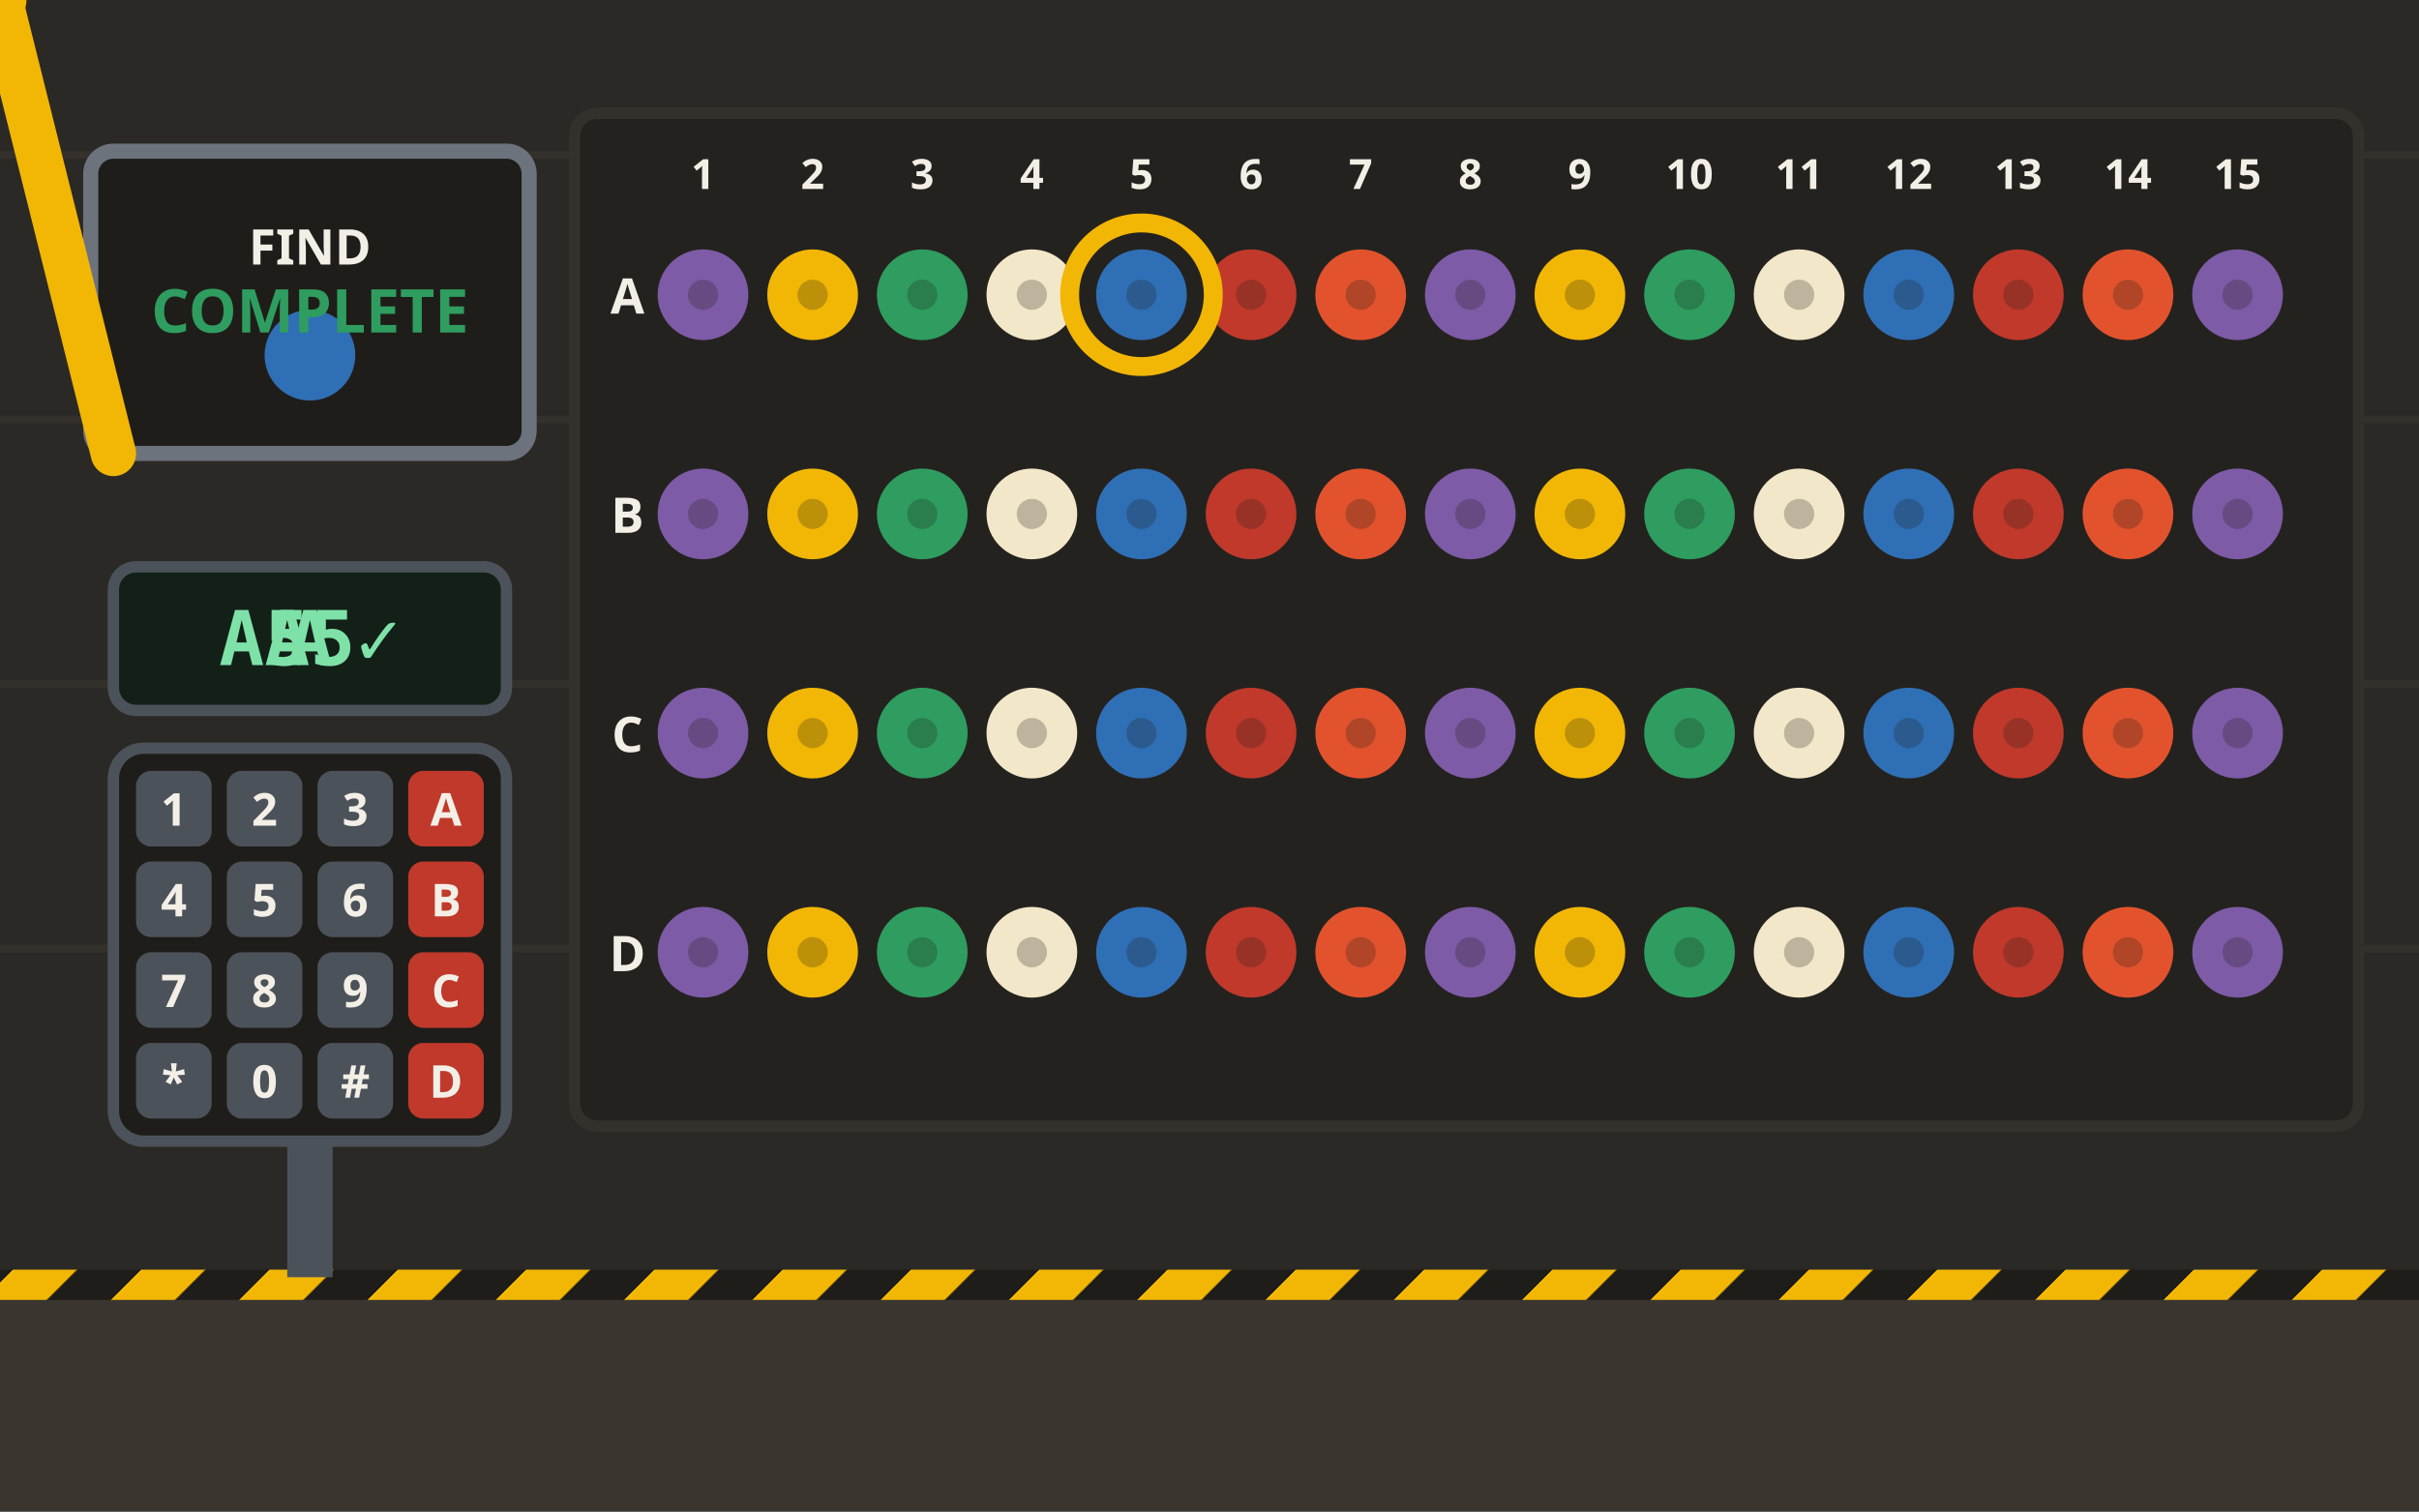
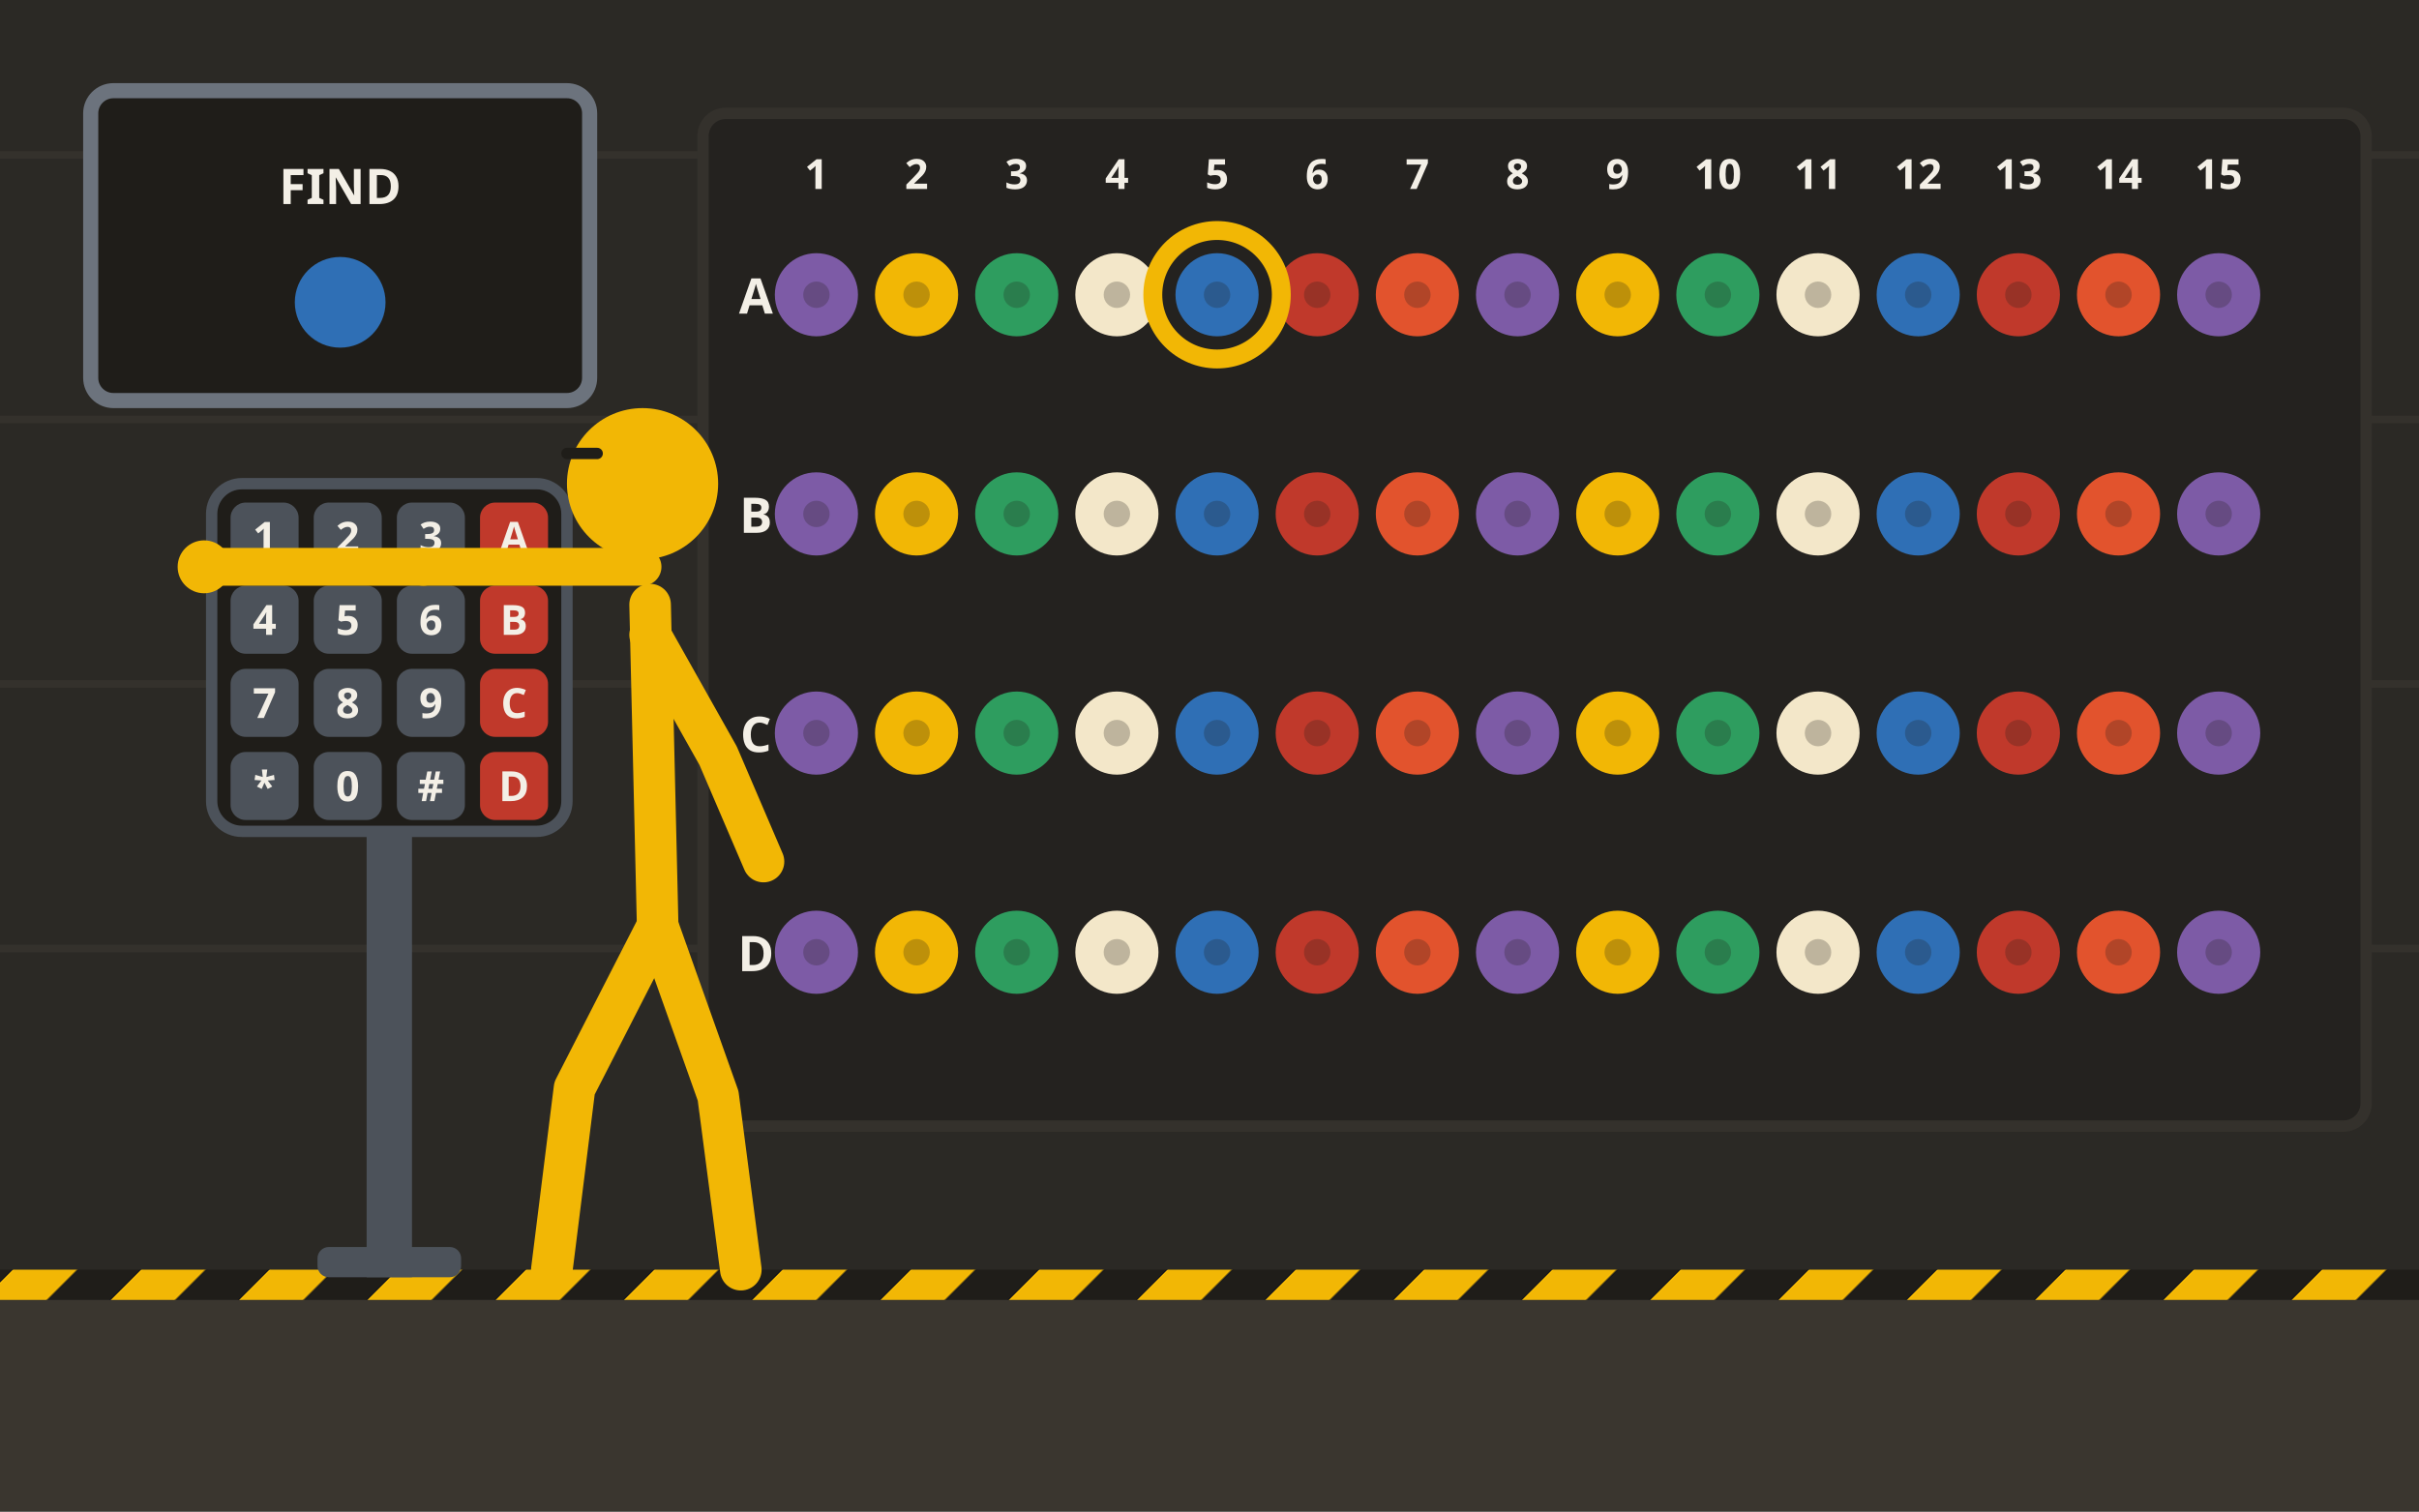
<svg xmlns="http://www.w3.org/2000/svg" viewBox="0 0 640 400" role="img" aria-labelledby="t">
  <style>
.a{animation-duration:6s;animation-iteration-count:infinite;animation-timing-function:linear}
.stride,.stride2{animation:stride .6s ease-in-out infinite alternate;transform-origin:-2px 245px}
.stride2{animation-delay:-.6s}
@keyframes stride{from{transform:rotate(-16deg)}to{transform:rotate(16deg)}}
.label{font:700 13px system-ui,sans-serif;fill:#f3efe6}
- .pulse{animation-name:pulse;animation-timing-function:steps(1,end);}@keyframes pulse{0%{opacity:0}8%{opacity:1}92%{opacity:0}100%{opacity:0}}.ring{animation-name:ring;animation-timing-function:ease-in-out;transform-origin:302px 78px;}@keyframes ring{0%{transform:scale(1)}50%{transform:scale(1.25)}100%{transform:scale(1)}}.k0{animation-name:k0;animation-timing-function:steps(1,end);}@keyframes k0{0%{opacity:0}22%{opacity:0.85}26%{opacity:0}100%{opacity:0}}.k1{animation-name:k1;animation-timing-function:steps(1,end);}@keyframes k1{0%{opacity:0}36%{opacity:0.85}40%{opacity:0}100%{opacity:0}}.k2{animation-name:k2;animation-timing-function:steps(1,end);}@keyframes k2{0%{opacity:0}50%{opacity:0.85}54%{opacity:0}100%{opacity:0}}.finger{animation-name:finger;animation-timing-function:ease-in-out;}@keyframes finger{0%{transform:translate(180px,360px)}17%{transform:translate(120px,216px)}22%{transform:translate(118px,214px)}26%{transform:translate(120px,216px)}31%{transform:translate(72px,240px)}36%{transform:translate(70px,238px)}40%{transform:translate(72px,240px)}45%{transform:translate(48px,288px)}50%{transform:translate(46px,286px)}54%{transform:translate(48px,288px)}62%{transform:translate(180px,360px)}100%{transform:translate(180px,360px)}}.t1{animation-name:t1;animation-timing-function:steps(1,end);}@keyframes t1{0%{opacity:0}24%{opacity:1}38%{opacity:0}100%{opacity:0}}.t2{animation-name:t2;animation-timing-function:steps(1,end);}@keyframes t2{0%{opacity:0}38%{opacity:1}52%{opacity:0}100%{opacity:0}}.ok{animation-name:ok;animation-timing-function:steps(1,end);}@keyframes ok{0%{opacity:0}52%{opacity:1}96%{opacity:0}100%{opacity:0}}.find{animation-name:find;animation-timing-function:steps(1,end);}@keyframes find{0%{opacity:0}0%{opacity:1}52%{opacity:0}100%{opacity:0}}
+ .pulse{animation-name:pulse;animation-timing-function:steps(1,end);}@keyframes pulse{0%{opacity:0}8%{opacity:1}92%{opacity:0}100%{opacity:0}}.ring{animation-name:ring;animation-timing-function:ease-in-out;transform-origin:322px 78px;}@keyframes ring{0%{transform:scale(1)}50%{transform:scale(1.25)}100%{transform:scale(1)}}.k0{animation-name:k0;animation-timing-function:steps(1,end);}@keyframes k0{0%{opacity:0}22%{opacity:0.85}26%{opacity:0}100%{opacity:0}}.k1{animation-name:k1;animation-timing-function:steps(1,end);}@keyframes k1{0%{opacity:0}36%{opacity:0.85}40%{opacity:0}100%{opacity:0}}.k2{animation-name:k2;animation-timing-function:steps(1,end);}@keyframes k2{0%{opacity:0}50%{opacity:0.85}54%{opacity:0}100%{opacity:0}}.typingu{animation-name:typingu;animation-timing-function:ease-in-out;transform-origin:2px 150px;}@keyframes typingu{0%{transform:rotate(125.18deg)}17%{transform:rotate(44.11deg)}22%{transform:rotate(59.24deg)}26%{transform:rotate(44.11deg)}31%{transform:rotate(56.24deg)}36%{transform:rotate(57.08deg)}40%{transform:rotate(56.24deg)}45%{transform:rotate(51.4deg)}50%{transform:rotate(35.44deg)}54%{transform:rotate(51.4deg)}62%{transform:rotate(125.18deg)}100%{transform:rotate(125.18deg)}}.typingf{animation-name:typingf;animation-timing-function:ease-in-out;transform-origin:60px 150px;}@keyframes typingf{0%{transform:rotate(-102.25deg)}17%{transform:rotate(-147.72deg)}22%{transform:rotate(-144.95deg)}26%{transform:rotate(-147.72deg)}31%{transform:rotate(-102.95deg)}36%{transform:rotate(-93.82deg)}40%{transform:rotate(-102.95deg)}45%{transform:rotate(-46.77deg)}50%{transform:rotate(-10.64deg)}54%{transform:rotate(-46.77deg)}62%{transform:rotate(-102.25deg)}100%{transform:rotate(-102.25deg)}}.find{animation-name:find;animation-timing-function:steps(1,end);}@keyframes find{0%{opacity:0}0%{opacity:1}24%{opacity:0}100%{opacity:0}}.t1{animation-name:t1;animation-timing-function:steps(1,end);}@keyframes t1{0%{opacity:0}24%{opacity:1}38%{opacity:0}100%{opacity:0}}.t2{animation-name:t2;animation-timing-function:steps(1,end);}@keyframes t2{0%{opacity:0}38%{opacity:1}52%{opacity:0}100%{opacity:0}}.ok{animation-name:ok;animation-timing-function:steps(1,end);}@keyframes ok{0%{opacity:0}52%{opacity:1}96%{opacity:0}100%{opacity:0}}
@media (prefers-reduced-motion: reduce){*{animation:none!important}}
</style>
  <defs>
    <pattern id="hazard" width="24" height="24" patternUnits="userSpaceOnUse" patternTransform="rotate(45)">
      <rect width="24" height="24" fill="#1f1d19" />
      <rect width="12" height="24" fill="#f2b705" />
    </pattern>
  </defs>
  <rect width="640" height="400" fill="#2b2925" />
  <g fill="#34312c">
    <rect y="40" width="640" height="2" />
    <rect y="110" width="640" height="2" />
    <rect y="180" width="640" height="2" />
    <rect y="250" width="640" height="2" />
  </g>
  <rect y="340" width="640" height="60" fill="#3a362f" />
  <rect y="336" width="640" height="8" fill="url(#hazard)" />
-   <rect x="152" y="30" width="472" height="268" rx="6" fill="#24221f" stroke="#34312c" stroke-width="3" />
-   <text class="label" x="166" y="83" text-anchor="middle">A</text>
-   <circle cx="186" cy="78" r="12" fill="#7d5ba6" />
-   <circle cx="186" cy="78" r="4" fill="#1f1d19" opacity=".25" />
-   <circle cx="215" cy="78" r="12" fill="#f2b705" />
-   <circle cx="215" cy="78" r="4" fill="#1f1d19" opacity=".25" />
-   <circle cx="244" cy="78" r="12" fill="#2e9d5f" />
-   <circle cx="244" cy="78" r="4" fill="#1f1d19" opacity=".25" />
-   <circle cx="273" cy="78" r="12" fill="#f3e7c9" />
-   <circle cx="273" cy="78" r="4" fill="#1f1d19" opacity=".25" />
-   <circle cx="302" cy="78" r="12" fill="#2f6fb5" />
-   <circle cx="302" cy="78" r="4" fill="#1f1d19" opacity=".25" />
-   <circle cx="331" cy="78" r="12" fill="#c0392b" />
-   <circle cx="331" cy="78" r="4" fill="#1f1d19" opacity=".25" />
-   <circle cx="360" cy="78" r="12" fill="#e2532d" />
-   <circle cx="360" cy="78" r="4" fill="#1f1d19" opacity=".25" />
-   <circle cx="389" cy="78" r="12" fill="#7d5ba6" />
-   <circle cx="389" cy="78" r="4" fill="#1f1d19" opacity=".25" />
-   <circle cx="418" cy="78" r="12" fill="#f2b705" />
-   <circle cx="418" cy="78" r="4" fill="#1f1d19" opacity=".25" />
-   <circle cx="447" cy="78" r="12" fill="#2e9d5f" />
-   <circle cx="447" cy="78" r="4" fill="#1f1d19" opacity=".25" />
-   <circle cx="476" cy="78" r="12" fill="#f3e7c9" />
-   <circle cx="476" cy="78" r="4" fill="#1f1d19" opacity=".25" />
-   <circle cx="505" cy="78" r="12" fill="#2f6fb5" />
-   <circle cx="505" cy="78" r="4" fill="#1f1d19" opacity=".25" />
-   <circle cx="534" cy="78" r="12" fill="#c0392b" />
-   <circle cx="534" cy="78" r="4" fill="#1f1d19" opacity=".25" />
-   <circle cx="563" cy="78" r="12" fill="#e2532d" />
-   <circle cx="563" cy="78" r="4" fill="#1f1d19" opacity=".25" />
-   <circle cx="592" cy="78" r="12" fill="#7d5ba6" />
-   <circle cx="592" cy="78" r="4" fill="#1f1d19" opacity=".25" />
-   <text class="label" x="166" y="141" text-anchor="middle">B</text>
-   <circle cx="186" cy="136" r="12" fill="#7d5ba6" />
-   <circle cx="186" cy="136" r="4" fill="#1f1d19" opacity=".25" />
-   <circle cx="215" cy="136" r="12" fill="#f2b705" />
-   <circle cx="215" cy="136" r="4" fill="#1f1d19" opacity=".25" />
-   <circle cx="244" cy="136" r="12" fill="#2e9d5f" />
-   <circle cx="244" cy="136" r="4" fill="#1f1d19" opacity=".25" />
-   <circle cx="273" cy="136" r="12" fill="#f3e7c9" />
-   <circle cx="273" cy="136" r="4" fill="#1f1d19" opacity=".25" />
-   <circle cx="302" cy="136" r="12" fill="#2f6fb5" />
-   <circle cx="302" cy="136" r="4" fill="#1f1d19" opacity=".25" />
-   <circle cx="331" cy="136" r="12" fill="#c0392b" />
-   <circle cx="331" cy="136" r="4" fill="#1f1d19" opacity=".25" />
-   <circle cx="360" cy="136" r="12" fill="#e2532d" />
-   <circle cx="360" cy="136" r="4" fill="#1f1d19" opacity=".25" />
-   <circle cx="389" cy="136" r="12" fill="#7d5ba6" />
-   <circle cx="389" cy="136" r="4" fill="#1f1d19" opacity=".25" />
-   <circle cx="418" cy="136" r="12" fill="#f2b705" />
-   <circle cx="418" cy="136" r="4" fill="#1f1d19" opacity=".25" />
-   <circle cx="447" cy="136" r="12" fill="#2e9d5f" />
-   <circle cx="447" cy="136" r="4" fill="#1f1d19" opacity=".25" />
-   <circle cx="476" cy="136" r="12" fill="#f3e7c9" />
-   <circle cx="476" cy="136" r="4" fill="#1f1d19" opacity=".25" />
-   <circle cx="505" cy="136" r="12" fill="#2f6fb5" />
-   <circle cx="505" cy="136" r="4" fill="#1f1d19" opacity=".25" />
-   <circle cx="534" cy="136" r="12" fill="#c0392b" />
-   <circle cx="534" cy="136" r="4" fill="#1f1d19" opacity=".25" />
-   <circle cx="563" cy="136" r="12" fill="#e2532d" />
-   <circle cx="563" cy="136" r="4" fill="#1f1d19" opacity=".25" />
-   <circle cx="592" cy="136" r="12" fill="#7d5ba6" />
-   <circle cx="592" cy="136" r="4" fill="#1f1d19" opacity=".25" />
-   <text class="label" x="166" y="199" text-anchor="middle">C</text>
-   <circle cx="186" cy="194" r="12" fill="#7d5ba6" />
-   <circle cx="186" cy="194" r="4" fill="#1f1d19" opacity=".25" />
-   <circle cx="215" cy="194" r="12" fill="#f2b705" />
-   <circle cx="215" cy="194" r="4" fill="#1f1d19" opacity=".25" />
-   <circle cx="244" cy="194" r="12" fill="#2e9d5f" />
-   <circle cx="244" cy="194" r="4" fill="#1f1d19" opacity=".25" />
-   <circle cx="273" cy="194" r="12" fill="#f3e7c9" />
-   <circle cx="273" cy="194" r="4" fill="#1f1d19" opacity=".25" />
-   <circle cx="302" cy="194" r="12" fill="#2f6fb5" />
-   <circle cx="302" cy="194" r="4" fill="#1f1d19" opacity=".25" />
-   <circle cx="331" cy="194" r="12" fill="#c0392b" />
-   <circle cx="331" cy="194" r="4" fill="#1f1d19" opacity=".25" />
-   <circle cx="360" cy="194" r="12" fill="#e2532d" />
-   <circle cx="360" cy="194" r="4" fill="#1f1d19" opacity=".25" />
-   <circle cx="389" cy="194" r="12" fill="#7d5ba6" />
-   <circle cx="389" cy="194" r="4" fill="#1f1d19" opacity=".25" />
-   <circle cx="418" cy="194" r="12" fill="#f2b705" />
-   <circle cx="418" cy="194" r="4" fill="#1f1d19" opacity=".25" />
-   <circle cx="447" cy="194" r="12" fill="#2e9d5f" />
-   <circle cx="447" cy="194" r="4" fill="#1f1d19" opacity=".25" />
-   <circle cx="476" cy="194" r="12" fill="#f3e7c9" />
-   <circle cx="476" cy="194" r="4" fill="#1f1d19" opacity=".25" />
-   <circle cx="505" cy="194" r="12" fill="#2f6fb5" />
-   <circle cx="505" cy="194" r="4" fill="#1f1d19" opacity=".25" />
-   <circle cx="534" cy="194" r="12" fill="#c0392b" />
-   <circle cx="534" cy="194" r="4" fill="#1f1d19" opacity=".25" />
-   <circle cx="563" cy="194" r="12" fill="#e2532d" />
-   <circle cx="563" cy="194" r="4" fill="#1f1d19" opacity=".25" />
-   <circle cx="592" cy="194" r="12" fill="#7d5ba6" />
-   <circle cx="592" cy="194" r="4" fill="#1f1d19" opacity=".25" />
-   <text class="label" x="166" y="257" text-anchor="middle">D</text>
-   <circle cx="186" cy="252" r="12" fill="#7d5ba6" />
-   <circle cx="186" cy="252" r="4" fill="#1f1d19" opacity=".25" />
-   <circle cx="215" cy="252" r="12" fill="#f2b705" />
-   <circle cx="215" cy="252" r="4" fill="#1f1d19" opacity=".25" />
-   <circle cx="244" cy="252" r="12" fill="#2e9d5f" />
-   <circle cx="244" cy="252" r="4" fill="#1f1d19" opacity=".25" />
-   <circle cx="273" cy="252" r="12" fill="#f3e7c9" />
-   <circle cx="273" cy="252" r="4" fill="#1f1d19" opacity=".25" />
-   <circle cx="302" cy="252" r="12" fill="#2f6fb5" />
-   <circle cx="302" cy="252" r="4" fill="#1f1d19" opacity=".25" />
-   <circle cx="331" cy="252" r="12" fill="#c0392b" />
-   <circle cx="331" cy="252" r="4" fill="#1f1d19" opacity=".25" />
-   <circle cx="360" cy="252" r="12" fill="#e2532d" />
-   <circle cx="360" cy="252" r="4" fill="#1f1d19" opacity=".25" />
-   <circle cx="389" cy="252" r="12" fill="#7d5ba6" />
-   <circle cx="389" cy="252" r="4" fill="#1f1d19" opacity=".25" />
-   <circle cx="418" cy="252" r="12" fill="#f2b705" />
-   <circle cx="418" cy="252" r="4" fill="#1f1d19" opacity=".25" />
-   <circle cx="447" cy="252" r="12" fill="#2e9d5f" />
-   <circle cx="447" cy="252" r="4" fill="#1f1d19" opacity=".25" />
-   <circle cx="476" cy="252" r="12" fill="#f3e7c9" />
-   <circle cx="476" cy="252" r="4" fill="#1f1d19" opacity=".25" />
-   <circle cx="505" cy="252" r="12" fill="#2f6fb5" />
-   <circle cx="505" cy="252" r="4" fill="#1f1d19" opacity=".25" />
-   <circle cx="534" cy="252" r="12" fill="#c0392b" />
-   <circle cx="534" cy="252" r="4" fill="#1f1d19" opacity=".25" />
-   <circle cx="563" cy="252" r="12" fill="#e2532d" />
-   <circle cx="563" cy="252" r="4" fill="#1f1d19" opacity=".25" />
-   <circle cx="592" cy="252" r="12" fill="#7d5ba6" />
-   <circle cx="592" cy="252" r="4" fill="#1f1d19" opacity=".25" />
-   <text class="label" x="186" y="50" text-anchor="middle" style="font-size:11px">1</text>
-   <text class="label" x="215" y="50" text-anchor="middle" style="font-size:11px">2</text>
-   <text class="label" x="244" y="50" text-anchor="middle" style="font-size:11px">3</text>
-   <text class="label" x="273" y="50" text-anchor="middle" style="font-size:11px">4</text>
-   <text class="label" x="302" y="50" text-anchor="middle" style="font-size:11px">5</text>
-   <text class="label" x="331" y="50" text-anchor="middle" style="font-size:11px">6</text>
-   <text class="label" x="360" y="50" text-anchor="middle" style="font-size:11px">7</text>
-   <text class="label" x="389" y="50" text-anchor="middle" style="font-size:11px">8</text>
-   <text class="label" x="418" y="50" text-anchor="middle" style="font-size:11px">9</text>
-   <text class="label" x="447" y="50" text-anchor="middle" style="font-size:11px">10</text>
-   <text class="label" x="476" y="50" text-anchor="middle" style="font-size:11px">11</text>
-   <text class="label" x="505" y="50" text-anchor="middle" style="font-size:11px">12</text>
+   <rect x="186" y="30" width="440" height="268" rx="6" fill="#24221f" stroke="#34312c" stroke-width="3" />
+   <text class="label" x="200" y="83" text-anchor="middle">A</text>
+   <circle cx="216" cy="78" r="11" fill="#7d5ba6" />
+   <circle cx="216" cy="78" r="3.5" fill="#1f1d19" opacity=".25" />
+   <circle cx="242.5" cy="78" r="11" fill="#f2b705" />
+   <circle cx="242.5" cy="78" r="3.5" fill="#1f1d19" opacity=".25" />
+   <circle cx="269" cy="78" r="11" fill="#2e9d5f" />
+   <circle cx="269" cy="78" r="3.5" fill="#1f1d19" opacity=".25" />
+   <circle cx="295.5" cy="78" r="11" fill="#f3e7c9" />
+   <circle cx="295.5" cy="78" r="3.5" fill="#1f1d19" opacity=".25" />
+   <circle cx="322" cy="78" r="11" fill="#2f6fb5" />
+   <circle cx="322" cy="78" r="3.5" fill="#1f1d19" opacity=".25" />
+   <circle cx="348.5" cy="78" r="11" fill="#c0392b" />
+   <circle cx="348.5" cy="78" r="3.5" fill="#1f1d19" opacity=".25" />
+   <circle cx="375" cy="78" r="11" fill="#e2532d" />
+   <circle cx="375" cy="78" r="3.5" fill="#1f1d19" opacity=".25" />
+   <circle cx="401.5" cy="78" r="11" fill="#7d5ba6" />
+   <circle cx="401.5" cy="78" r="3.5" fill="#1f1d19" opacity=".25" />
+   <circle cx="428" cy="78" r="11" fill="#f2b705" />
+   <circle cx="428" cy="78" r="3.5" fill="#1f1d19" opacity=".25" />
+   <circle cx="454.5" cy="78" r="11" fill="#2e9d5f" />
+   <circle cx="454.5" cy="78" r="3.5" fill="#1f1d19" opacity=".25" />
+   <circle cx="481" cy="78" r="11" fill="#f3e7c9" />
+   <circle cx="481" cy="78" r="3.5" fill="#1f1d19" opacity=".25" />
+   <circle cx="507.5" cy="78" r="11" fill="#2f6fb5" />
+   <circle cx="507.5" cy="78" r="3.5" fill="#1f1d19" opacity=".25" />
+   <circle cx="534" cy="78" r="11" fill="#c0392b" />
+   <circle cx="534" cy="78" r="3.5" fill="#1f1d19" opacity=".25" />
+   <circle cx="560.5" cy="78" r="11" fill="#e2532d" />
+   <circle cx="560.5" cy="78" r="3.5" fill="#1f1d19" opacity=".25" />
+   <circle cx="587" cy="78" r="11" fill="#7d5ba6" />
+   <circle cx="587" cy="78" r="3.5" fill="#1f1d19" opacity=".25" />
+   <text class="label" x="200" y="141" text-anchor="middle">B</text>
+   <circle cx="216" cy="136" r="11" fill="#7d5ba6" />
+   <circle cx="216" cy="136" r="3.5" fill="#1f1d19" opacity=".25" />
+   <circle cx="242.5" cy="136" r="11" fill="#f2b705" />
+   <circle cx="242.5" cy="136" r="3.5" fill="#1f1d19" opacity=".25" />
+   <circle cx="269" cy="136" r="11" fill="#2e9d5f" />
+   <circle cx="269" cy="136" r="3.5" fill="#1f1d19" opacity=".25" />
+   <circle cx="295.5" cy="136" r="11" fill="#f3e7c9" />
+   <circle cx="295.5" cy="136" r="3.5" fill="#1f1d19" opacity=".25" />
+   <circle cx="322" cy="136" r="11" fill="#2f6fb5" />
+   <circle cx="322" cy="136" r="3.5" fill="#1f1d19" opacity=".25" />
+   <circle cx="348.5" cy="136" r="11" fill="#c0392b" />
+   <circle cx="348.5" cy="136" r="3.5" fill="#1f1d19" opacity=".25" />
+   <circle cx="375" cy="136" r="11" fill="#e2532d" />
+   <circle cx="375" cy="136" r="3.5" fill="#1f1d19" opacity=".25" />
+   <circle cx="401.5" cy="136" r="11" fill="#7d5ba6" />
+   <circle cx="401.5" cy="136" r="3.5" fill="#1f1d19" opacity=".25" />
+   <circle cx="428" cy="136" r="11" fill="#f2b705" />
+   <circle cx="428" cy="136" r="3.5" fill="#1f1d19" opacity=".25" />
+   <circle cx="454.5" cy="136" r="11" fill="#2e9d5f" />
+   <circle cx="454.5" cy="136" r="3.5" fill="#1f1d19" opacity=".25" />
+   <circle cx="481" cy="136" r="11" fill="#f3e7c9" />
+   <circle cx="481" cy="136" r="3.5" fill="#1f1d19" opacity=".25" />
+   <circle cx="507.5" cy="136" r="11" fill="#2f6fb5" />
+   <circle cx="507.5" cy="136" r="3.5" fill="#1f1d19" opacity=".25" />
+   <circle cx="534" cy="136" r="11" fill="#c0392b" />
+   <circle cx="534" cy="136" r="3.5" fill="#1f1d19" opacity=".25" />
+   <circle cx="560.5" cy="136" r="11" fill="#e2532d" />
+   <circle cx="560.5" cy="136" r="3.5" fill="#1f1d19" opacity=".25" />
+   <circle cx="587" cy="136" r="11" fill="#7d5ba6" />
+   <circle cx="587" cy="136" r="3.5" fill="#1f1d19" opacity=".25" />
+   <text class="label" x="200" y="199" text-anchor="middle">C</text>
+   <circle cx="216" cy="194" r="11" fill="#7d5ba6" />
+   <circle cx="216" cy="194" r="3.5" fill="#1f1d19" opacity=".25" />
+   <circle cx="242.5" cy="194" r="11" fill="#f2b705" />
+   <circle cx="242.5" cy="194" r="3.5" fill="#1f1d19" opacity=".25" />
+   <circle cx="269" cy="194" r="11" fill="#2e9d5f" />
+   <circle cx="269" cy="194" r="3.5" fill="#1f1d19" opacity=".25" />
+   <circle cx="295.5" cy="194" r="11" fill="#f3e7c9" />
+   <circle cx="295.5" cy="194" r="3.5" fill="#1f1d19" opacity=".25" />
+   <circle cx="322" cy="194" r="11" fill="#2f6fb5" />
+   <circle cx="322" cy="194" r="3.5" fill="#1f1d19" opacity=".25" />
+   <circle cx="348.5" cy="194" r="11" fill="#c0392b" />
+   <circle cx="348.5" cy="194" r="3.5" fill="#1f1d19" opacity=".25" />
+   <circle cx="375" cy="194" r="11" fill="#e2532d" />
+   <circle cx="375" cy="194" r="3.5" fill="#1f1d19" opacity=".25" />
+   <circle cx="401.5" cy="194" r="11" fill="#7d5ba6" />
+   <circle cx="401.5" cy="194" r="3.5" fill="#1f1d19" opacity=".25" />
+   <circle cx="428" cy="194" r="11" fill="#f2b705" />
+   <circle cx="428" cy="194" r="3.5" fill="#1f1d19" opacity=".25" />
+   <circle cx="454.5" cy="194" r="11" fill="#2e9d5f" />
+   <circle cx="454.5" cy="194" r="3.5" fill="#1f1d19" opacity=".25" />
+   <circle cx="481" cy="194" r="11" fill="#f3e7c9" />
+   <circle cx="481" cy="194" r="3.5" fill="#1f1d19" opacity=".25" />
+   <circle cx="507.5" cy="194" r="11" fill="#2f6fb5" />
+   <circle cx="507.5" cy="194" r="3.5" fill="#1f1d19" opacity=".25" />
+   <circle cx="534" cy="194" r="11" fill="#c0392b" />
+   <circle cx="534" cy="194" r="3.5" fill="#1f1d19" opacity=".25" />
+   <circle cx="560.5" cy="194" r="11" fill="#e2532d" />
+   <circle cx="560.5" cy="194" r="3.5" fill="#1f1d19" opacity=".25" />
+   <circle cx="587" cy="194" r="11" fill="#7d5ba6" />
+   <circle cx="587" cy="194" r="3.5" fill="#1f1d19" opacity=".25" />
+   <text class="label" x="200" y="257" text-anchor="middle">D</text>
+   <circle cx="216" cy="252" r="11" fill="#7d5ba6" />
+   <circle cx="216" cy="252" r="3.5" fill="#1f1d19" opacity=".25" />
+   <circle cx="242.5" cy="252" r="11" fill="#f2b705" />
+   <circle cx="242.5" cy="252" r="3.5" fill="#1f1d19" opacity=".25" />
+   <circle cx="269" cy="252" r="11" fill="#2e9d5f" />
+   <circle cx="269" cy="252" r="3.5" fill="#1f1d19" opacity=".25" />
+   <circle cx="295.5" cy="252" r="11" fill="#f3e7c9" />
+   <circle cx="295.5" cy="252" r="3.5" fill="#1f1d19" opacity=".25" />
+   <circle cx="322" cy="252" r="11" fill="#2f6fb5" />
+   <circle cx="322" cy="252" r="3.5" fill="#1f1d19" opacity=".25" />
+   <circle cx="348.5" cy="252" r="11" fill="#c0392b" />
+   <circle cx="348.5" cy="252" r="3.5" fill="#1f1d19" opacity=".25" />
+   <circle cx="375" cy="252" r="11" fill="#e2532d" />
+   <circle cx="375" cy="252" r="3.5" fill="#1f1d19" opacity=".25" />
+   <circle cx="401.5" cy="252" r="11" fill="#7d5ba6" />
+   <circle cx="401.5" cy="252" r="3.5" fill="#1f1d19" opacity=".25" />
+   <circle cx="428" cy="252" r="11" fill="#f2b705" />
+   <circle cx="428" cy="252" r="3.5" fill="#1f1d19" opacity=".25" />
+   <circle cx="454.5" cy="252" r="11" fill="#2e9d5f" />
+   <circle cx="454.5" cy="252" r="3.5" fill="#1f1d19" opacity=".25" />
+   <circle cx="481" cy="252" r="11" fill="#f3e7c9" />
+   <circle cx="481" cy="252" r="3.5" fill="#1f1d19" opacity=".25" />
+   <circle cx="507.5" cy="252" r="11" fill="#2f6fb5" />
+   <circle cx="507.5" cy="252" r="3.5" fill="#1f1d19" opacity=".25" />
+   <circle cx="534" cy="252" r="11" fill="#c0392b" />
+   <circle cx="534" cy="252" r="3.5" fill="#1f1d19" opacity=".25" />
+   <circle cx="560.5" cy="252" r="11" fill="#e2532d" />
+   <circle cx="560.5" cy="252" r="3.5" fill="#1f1d19" opacity=".25" />
+   <circle cx="587" cy="252" r="11" fill="#7d5ba6" />
+   <circle cx="587" cy="252" r="3.5" fill="#1f1d19" opacity=".25" />
+   <text class="label" x="216" y="50" text-anchor="middle" style="font-size:11px">1</text>
+   <text class="label" x="242.5" y="50" text-anchor="middle" style="font-size:11px">2</text>
+   <text class="label" x="269" y="50" text-anchor="middle" style="font-size:11px">3</text>
+   <text class="label" x="295.5" y="50" text-anchor="middle" style="font-size:11px">4</text>
+   <text class="label" x="322" y="50" text-anchor="middle" style="font-size:11px">5</text>
+   <text class="label" x="348.5" y="50" text-anchor="middle" style="font-size:11px">6</text>
+   <text class="label" x="375" y="50" text-anchor="middle" style="font-size:11px">7</text>
+   <text class="label" x="401.5" y="50" text-anchor="middle" style="font-size:11px">8</text>
+   <text class="label" x="428" y="50" text-anchor="middle" style="font-size:11px">9</text>
+   <text class="label" x="454.5" y="50" text-anchor="middle" style="font-size:11px">10</text>
+   <text class="label" x="481" y="50" text-anchor="middle" style="font-size:11px">11</text>
+   <text class="label" x="507.5" y="50" text-anchor="middle" style="font-size:11px">12</text>
  <text class="label" x="534" y="50" text-anchor="middle" style="font-size:11px">13</text>
-   <text class="label" x="563" y="50" text-anchor="middle" style="font-size:11px">14</text>
-   <text class="label" x="592" y="50" text-anchor="middle" style="font-size:11px">15</text>
+   <text class="label" x="560.5" y="50" text-anchor="middle" style="font-size:11px">14</text>
+   <text class="label" x="587" y="50" text-anchor="middle" style="font-size:11px">15</text>
  <g class="a pulse">
-     <circle class="a ring" cx="302" cy="78" r="19" fill="none" stroke="#f2b705" stroke-width="5" />
-   </g>
-   <rect x="24" y="40" width="116" height="80" rx="6" fill="#1f1d19" stroke="#6c737d" stroke-width="4" />
+     <circle class="a ring" cx="322" cy="78" r="17" fill="none" stroke="#f2b705" stroke-width="5" />
+   </g>
+   <rect x="24" y="24" width="132" height="82" rx="6" fill="#1f1d19" stroke="#6c737d" stroke-width="4" />
  <g class="a find">
-     <text class="label" x="82" y="70" text-anchor="middle">FIND</text>
-     <circle cx="82" cy="94" r="12" fill="#2f6fb5" />
-   </g>
-   <g class="a ok">
-     <text x="82" y="88" text-anchor="middle" style="font:800 16px system-ui,sans-serif;fill:#2e9d5f">COMPLETE</text>
-   </g>
-   <rect x="30" y="150" width="104" height="38" rx="6" fill="#132018" stroke="#4c525a" stroke-width="3" />
-   <g style="font:800 20px ui-monospace,monospace;fill:#7ee2a8">
-     <text class="a t1" x="82" y="176" text-anchor="middle">A</text>
-     <text class="a t2" x="82" y="176" text-anchor="middle">A5</text>
-     <text class="a ok" x="82" y="176" text-anchor="middle">A5 ✓</text>
-   </g>
-   <rect x="30" y="198" width="104" height="104" rx="8" fill="#1f1d19" stroke="#4c525a" stroke-width="3" />
-   <rect x="36" y="204" width="20" height="20" rx="4" fill="#4c525a" />
-   <text x="46" y="218.5" text-anchor="middle" style="font:700 12px system-ui,sans-serif;fill:#f3efe6">1</text>
-   <rect x="60" y="204" width="20" height="20" rx="4" fill="#4c525a" />
-   <text x="70" y="218.5" text-anchor="middle" style="font:700 12px system-ui,sans-serif;fill:#f3efe6">2</text>
-   <rect x="84" y="204" width="20" height="20" rx="4" fill="#4c525a" />
-   <text x="94" y="218.5" text-anchor="middle" style="font:700 12px system-ui,sans-serif;fill:#f3efe6">3</text>
-   <rect x="108" y="204" width="20" height="20" rx="4" fill="#c0392b" />
-   <text x="118" y="218.5" text-anchor="middle" style="font:700 12px system-ui,sans-serif;fill:#f3efe6">A</text>
-   <rect x="36" y="228" width="20" height="20" rx="4" fill="#4c525a" />
-   <text x="46" y="242.5" text-anchor="middle" style="font:700 12px system-ui,sans-serif;fill:#f3efe6">4</text>
-   <rect x="60" y="228" width="20" height="20" rx="4" fill="#4c525a" />
-   <text x="70" y="242.5" text-anchor="middle" style="font:700 12px system-ui,sans-serif;fill:#f3efe6">5</text>
-   <rect x="84" y="228" width="20" height="20" rx="4" fill="#4c525a" />
-   <text x="94" y="242.5" text-anchor="middle" style="font:700 12px system-ui,sans-serif;fill:#f3efe6">6</text>
-   <rect x="108" y="228" width="20" height="20" rx="4" fill="#c0392b" />
-   <text x="118" y="242.5" text-anchor="middle" style="font:700 12px system-ui,sans-serif;fill:#f3efe6">B</text>
-   <rect x="36" y="252" width="20" height="20" rx="4" fill="#4c525a" />
-   <text x="46" y="266.5" text-anchor="middle" style="font:700 12px system-ui,sans-serif;fill:#f3efe6">7</text>
-   <rect x="60" y="252" width="20" height="20" rx="4" fill="#4c525a" />
-   <text x="70" y="266.5" text-anchor="middle" style="font:700 12px system-ui,sans-serif;fill:#f3efe6">8</text>
-   <rect x="84" y="252" width="20" height="20" rx="4" fill="#4c525a" />
-   <text x="94" y="266.5" text-anchor="middle" style="font:700 12px system-ui,sans-serif;fill:#f3efe6">9</text>
-   <rect x="108" y="252" width="20" height="20" rx="4" fill="#c0392b" />
-   <text x="118" y="266.5" text-anchor="middle" style="font:700 12px system-ui,sans-serif;fill:#f3efe6">C</text>
-   <rect x="36" y="276" width="20" height="20" rx="4" fill="#4c525a" />
-   <text x="46" y="290.5" text-anchor="middle" style="font:700 12px system-ui,sans-serif;fill:#f3efe6">*</text>
-   <rect x="60" y="276" width="20" height="20" rx="4" fill="#4c525a" />
-   <text x="70" y="290.5" text-anchor="middle" style="font:700 12px system-ui,sans-serif;fill:#f3efe6">0</text>
-   <rect x="84" y="276" width="20" height="20" rx="4" fill="#4c525a" />
-   <text x="94" y="290.5" text-anchor="middle" style="font:700 12px system-ui,sans-serif;fill:#f3efe6">#</text>
-   <rect x="108" y="276" width="20" height="20" rx="4" fill="#c0392b" />
-   <text x="118" y="290.5" text-anchor="middle" style="font:700 12px system-ui,sans-serif;fill:#f3efe6">D</text>
-   <rect class="a k0" x="107" y="203" width="22" height="22" rx="5" fill="#f2b705" opacity="0" />
-   <rect class="a k1" x="59" y="227" width="22" height="22" rx="5" fill="#f2b705" opacity="0" />
-   <rect class="a k2" x="35" y="275" width="22" height="22" rx="5" fill="#f2b705" opacity="0" />
-   <rect x="76" y="302" width="12" height="36" fill="#4c525a" />
-   <g class="a finger">
-     <path d="M0 0 L30 120" stroke="#f2b705" stroke-width="12" stroke-linecap="round" />
-     <circle r="7" fill="#f2b705" />
+     <text class="label" x="90" y="54" text-anchor="middle">FIND</text>
+     <circle cx="90" cy="80" r="12" fill="#2f6fb5" />
+   </g>
+   <g style="font:800 24px ui-monospace,monospace;fill:#7ee2a8">
+     <text class="a t1" x="90" y="74" text-anchor="middle" opacity="0">A</text>
+     <text class="a t2" x="90" y="74" text-anchor="middle" opacity="0">A5</text>
+   </g>
+   <g class="a ok" opacity="0">
+     <text x="90" y="62" text-anchor="middle" style="font:800 22px ui-monospace,monospace;fill:#7ee2a8">A5 ✓</text>
+     <text x="90" y="88" text-anchor="middle" style="font:800 13px system-ui,sans-serif;fill:#2e9d5f">COMPLETE</text>
+   </g>
+   <rect x="56" y="128" width="94" height="92" rx="8" fill="#1f1d19" stroke="#4c525a" stroke-width="3" />
+   <rect x="61" y="133" width="18" height="18" rx="4" fill="#4c525a" />
+   <text x="70" y="146" text-anchor="middle" style="font:700 11px system-ui,sans-serif;fill:#f3efe6">1</text>
+   <rect x="83" y="133" width="18" height="18" rx="4" fill="#4c525a" />
+   <text x="92" y="146" text-anchor="middle" style="font:700 11px system-ui,sans-serif;fill:#f3efe6">2</text>
+   <rect x="105" y="133" width="18" height="18" rx="4" fill="#4c525a" />
+   <text x="114" y="146" text-anchor="middle" style="font:700 11px system-ui,sans-serif;fill:#f3efe6">3</text>
+   <rect x="127" y="133" width="18" height="18" rx="4" fill="#c0392b" />
+   <text x="136" y="146" text-anchor="middle" style="font:700 11px system-ui,sans-serif;fill:#f3efe6">A</text>
+   <rect x="61" y="155" width="18" height="18" rx="4" fill="#4c525a" />
+   <text x="70" y="168" text-anchor="middle" style="font:700 11px system-ui,sans-serif;fill:#f3efe6">4</text>
+   <rect x="83" y="155" width="18" height="18" rx="4" fill="#4c525a" />
+   <text x="92" y="168" text-anchor="middle" style="font:700 11px system-ui,sans-serif;fill:#f3efe6">5</text>
+   <rect x="105" y="155" width="18" height="18" rx="4" fill="#4c525a" />
+   <text x="114" y="168" text-anchor="middle" style="font:700 11px system-ui,sans-serif;fill:#f3efe6">6</text>
+   <rect x="127" y="155" width="18" height="18" rx="4" fill="#c0392b" />
+   <text x="136" y="168" text-anchor="middle" style="font:700 11px system-ui,sans-serif;fill:#f3efe6">B</text>
+   <rect x="61" y="177" width="18" height="18" rx="4" fill="#4c525a" />
+   <text x="70" y="190" text-anchor="middle" style="font:700 11px system-ui,sans-serif;fill:#f3efe6">7</text>
+   <rect x="83" y="177" width="18" height="18" rx="4" fill="#4c525a" />
+   <text x="92" y="190" text-anchor="middle" style="font:700 11px system-ui,sans-serif;fill:#f3efe6">8</text>
+   <rect x="105" y="177" width="18" height="18" rx="4" fill="#4c525a" />
+   <text x="114" y="190" text-anchor="middle" style="font:700 11px system-ui,sans-serif;fill:#f3efe6">9</text>
+   <rect x="127" y="177" width="18" height="18" rx="4" fill="#c0392b" />
+   <text x="136" y="190" text-anchor="middle" style="font:700 11px system-ui,sans-serif;fill:#f3efe6">C</text>
+   <rect x="61" y="199" width="18" height="18" rx="4" fill="#4c525a" />
+   <text x="70" y="212" text-anchor="middle" style="font:700 11px system-ui,sans-serif;fill:#f3efe6">*</text>
+   <rect x="83" y="199" width="18" height="18" rx="4" fill="#4c525a" />
+   <text x="92" y="212" text-anchor="middle" style="font:700 11px system-ui,sans-serif;fill:#f3efe6">0</text>
+   <rect x="105" y="199" width="18" height="18" rx="4" fill="#4c525a" />
+   <text x="114" y="212" text-anchor="middle" style="font:700 11px system-ui,sans-serif;fill:#f3efe6">#</text>
+   <rect x="127" y="199" width="18" height="18" rx="4" fill="#c0392b" />
+   <text x="136" y="212" text-anchor="middle" style="font:700 11px system-ui,sans-serif;fill:#f3efe6">D</text>
+   <rect class="a k0" x="126" y="132" width="20" height="20" rx="5" fill="#f2b705" opacity="0" />
+   <rect class="a k1" x="82" y="154" width="20" height="20" rx="5" fill="#f2b705" opacity="0" />
+   <rect class="a k2" x="60" y="198" width="20" height="20" rx="5" fill="#f2b705" opacity="0" />
+   <rect x="97" y="220" width="12" height="118" fill="#4c525a" />
+   <rect x="84" y="330" width="38" height="8" rx="3" fill="#4c525a" />
+   <g transform="translate(172 0) scale(-1 1)">
+     <g stroke="#f2b705" stroke-width="11" stroke-linecap="round" stroke-linejoin="round" fill="none">
+       <path d="M0 160 L-2 245" />
+       <path d="M-2 245 L-18 290 L-24 336" />
+       <path d="M-2 245 L20 288 L26 336" />
+       <path d="M0 168 L-18 200 L-30 228" />
+     </g>
+     <circle cx="2" cy="128" r="20" fill="#f2b705" />
+     <path d="M14 120 h8" stroke="#1f1d19" stroke-width="3" stroke-linecap="round" />
+     <g class="a typingu">
+       <path d="M2 150 H60" stroke="#f2b705" stroke-width="10" stroke-linecap="round" fill="none" />
+       <g class="a typingf">
+         <path d="M60 150 H118" stroke="#f2b705" stroke-width="10" stroke-linecap="round" fill="none" />
+         <circle cx="118" cy="150" r="7" fill="#f2b705" />
+       </g>
+     </g>
  </g>
</svg>
